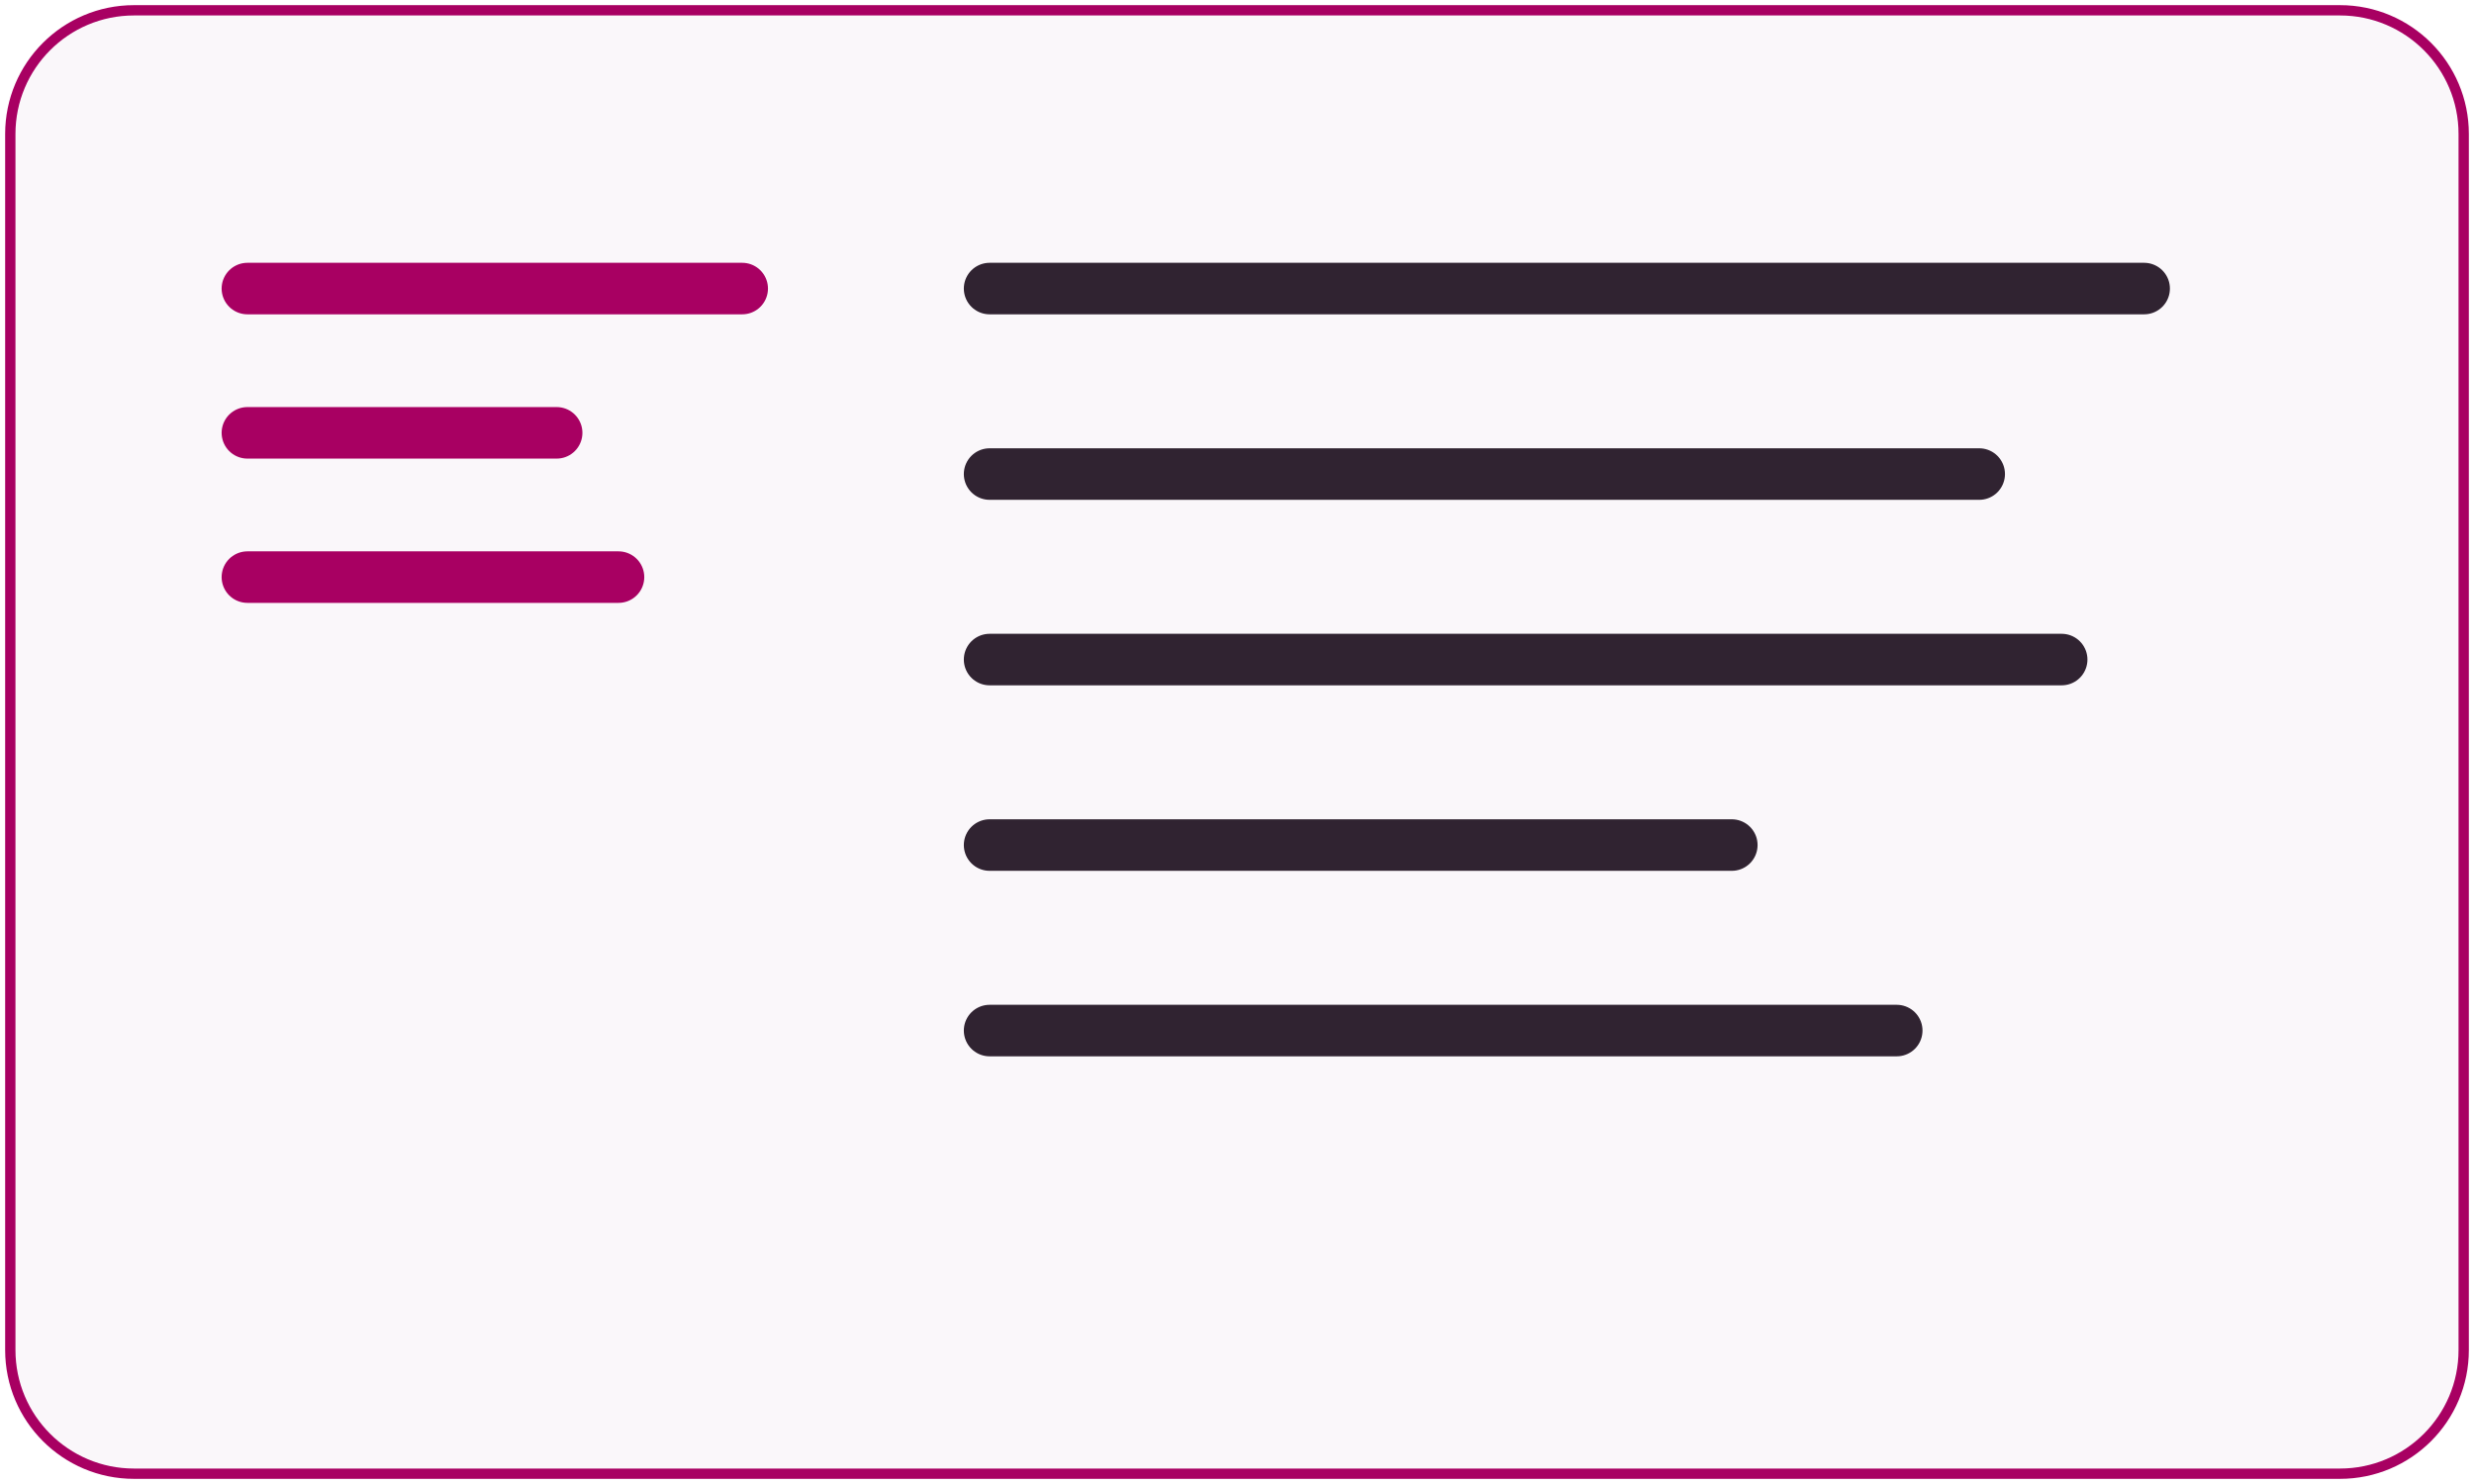
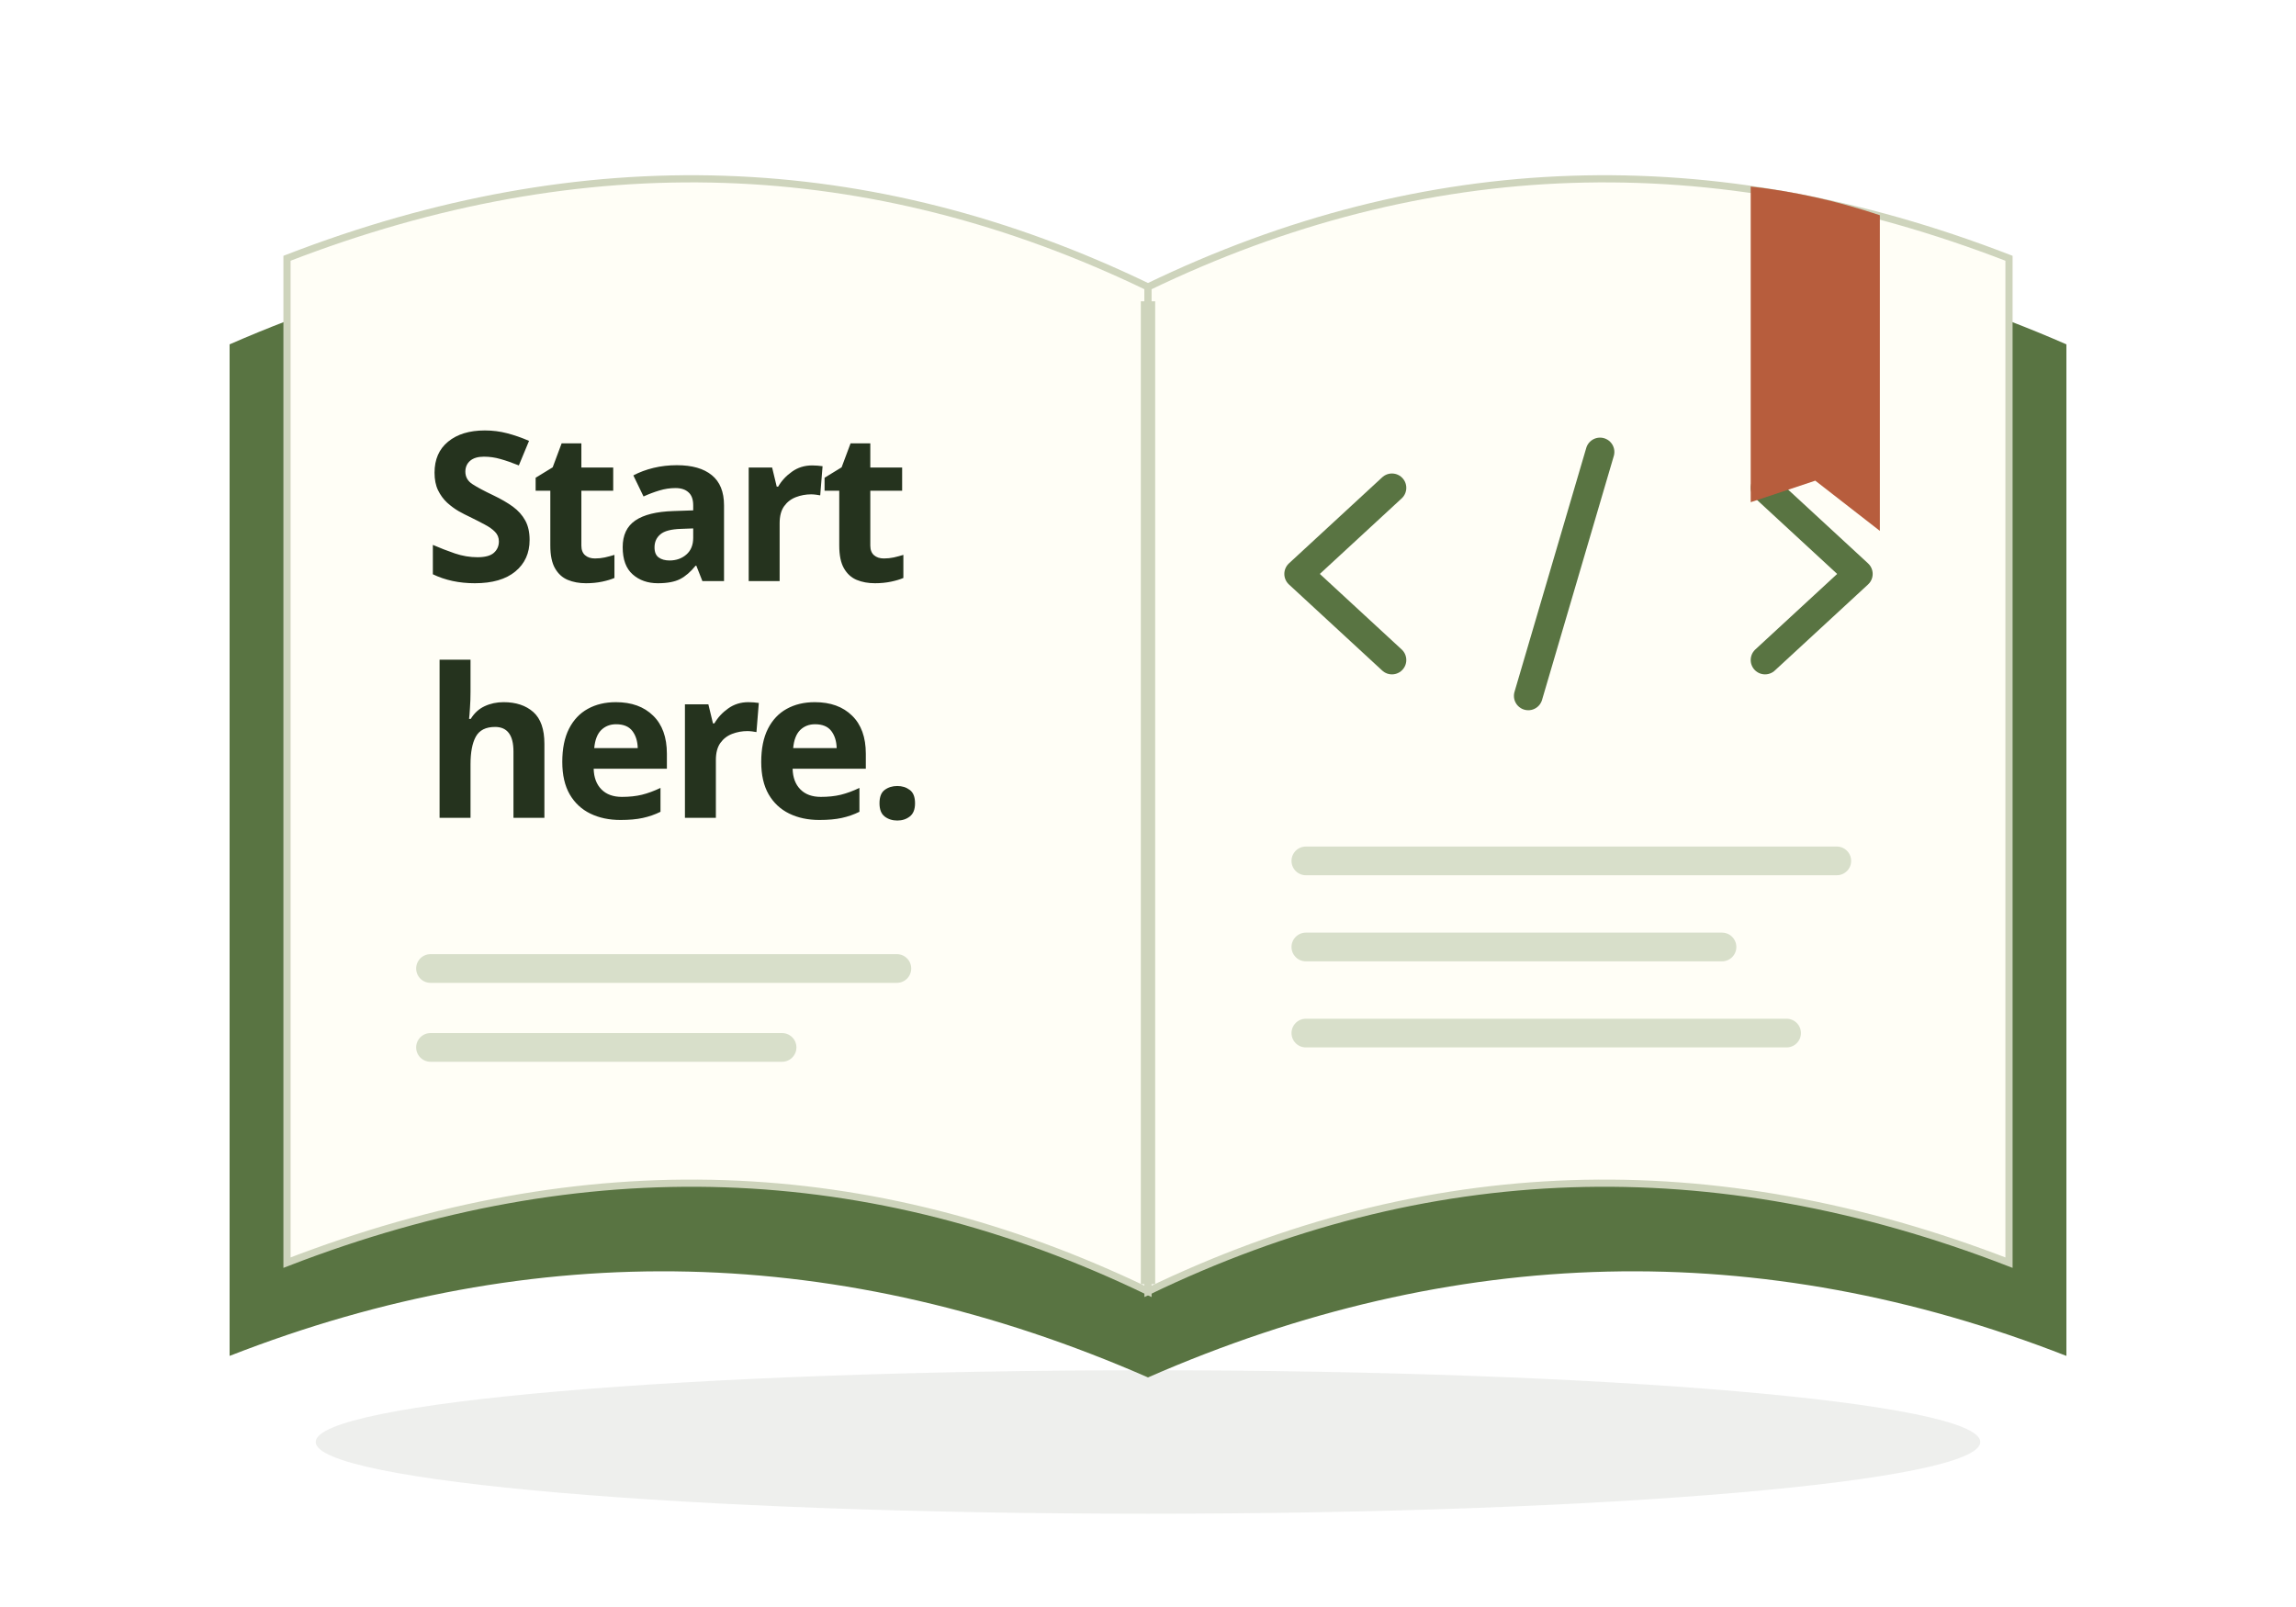
- <svg xmlns="http://www.w3.org/2000/svg" width="240" height="144" viewBox="0 0 240 144">
-   <rect x="1" y="1" width="238" height="142" rx="12" fill="#faf7fa" stroke="#a80062" />
-   <path d="M24 28h48M24 42h30M24 56h36" stroke="#a80062" stroke-width="5" stroke-linecap="round" />
-   <path d="M96 28h112M96 46h96M96 64h104M96 82h72M96 100h88" stroke="#302331" stroke-width="5" stroke-linecap="round" />
+ <svg xmlns="http://www.w3.org/2000/svg" width="320" height="224" viewBox="0 0 320 224">
+   <ellipse cx="160" cy="201" rx="116" ry="10" fill="#25331e" opacity=".08" />
+   <path d="M32 48q64-28 128 0 64-28 128 0v141q-64-25-128 3-64-28-128-3Z" fill="#597442" />
+   <path d="M40 36q62-24 120 4v140q-58-28-120-4Z" fill="#fffef6" stroke="#ced4bc" />
+   <path d="M160 40q58-28 120-4v140q-62-24-120 4Z" fill="#fffef6" stroke="#ced4bc" />
+   <path d="M160 42v137" stroke="#ced4bc" stroke-width="2" />
+   <text x="59" y="81" fill="#25331e" font-family="system-ui,sans-serif" font-size="29" font-weight="750" letter-spacing="-1">Start</text>
+   <text x="59" y="114" fill="#25331e" font-family="system-ui,sans-serif" font-size="29" font-weight="750" letter-spacing="-1">here.</text>
+   <path d="M60 135h65M60 146h49" stroke="#d8dfca" stroke-width="4" stroke-linecap="round" />
+   <path d="m194 68-13 12 13 12m52-24 13 12-13 12m-23-29-10 34" fill="none" stroke="#597442" stroke-width="4" stroke-linecap="round" stroke-linejoin="round" />
+   <path d="M182 120h74M182 132h58M182 144h67" stroke="#d8dfca" stroke-width="4" stroke-linecap="round" />
+   <path d="M244 26q9 1 18 4v44l-9-7-9 3Z" fill="#b75d3d" />
</svg>
